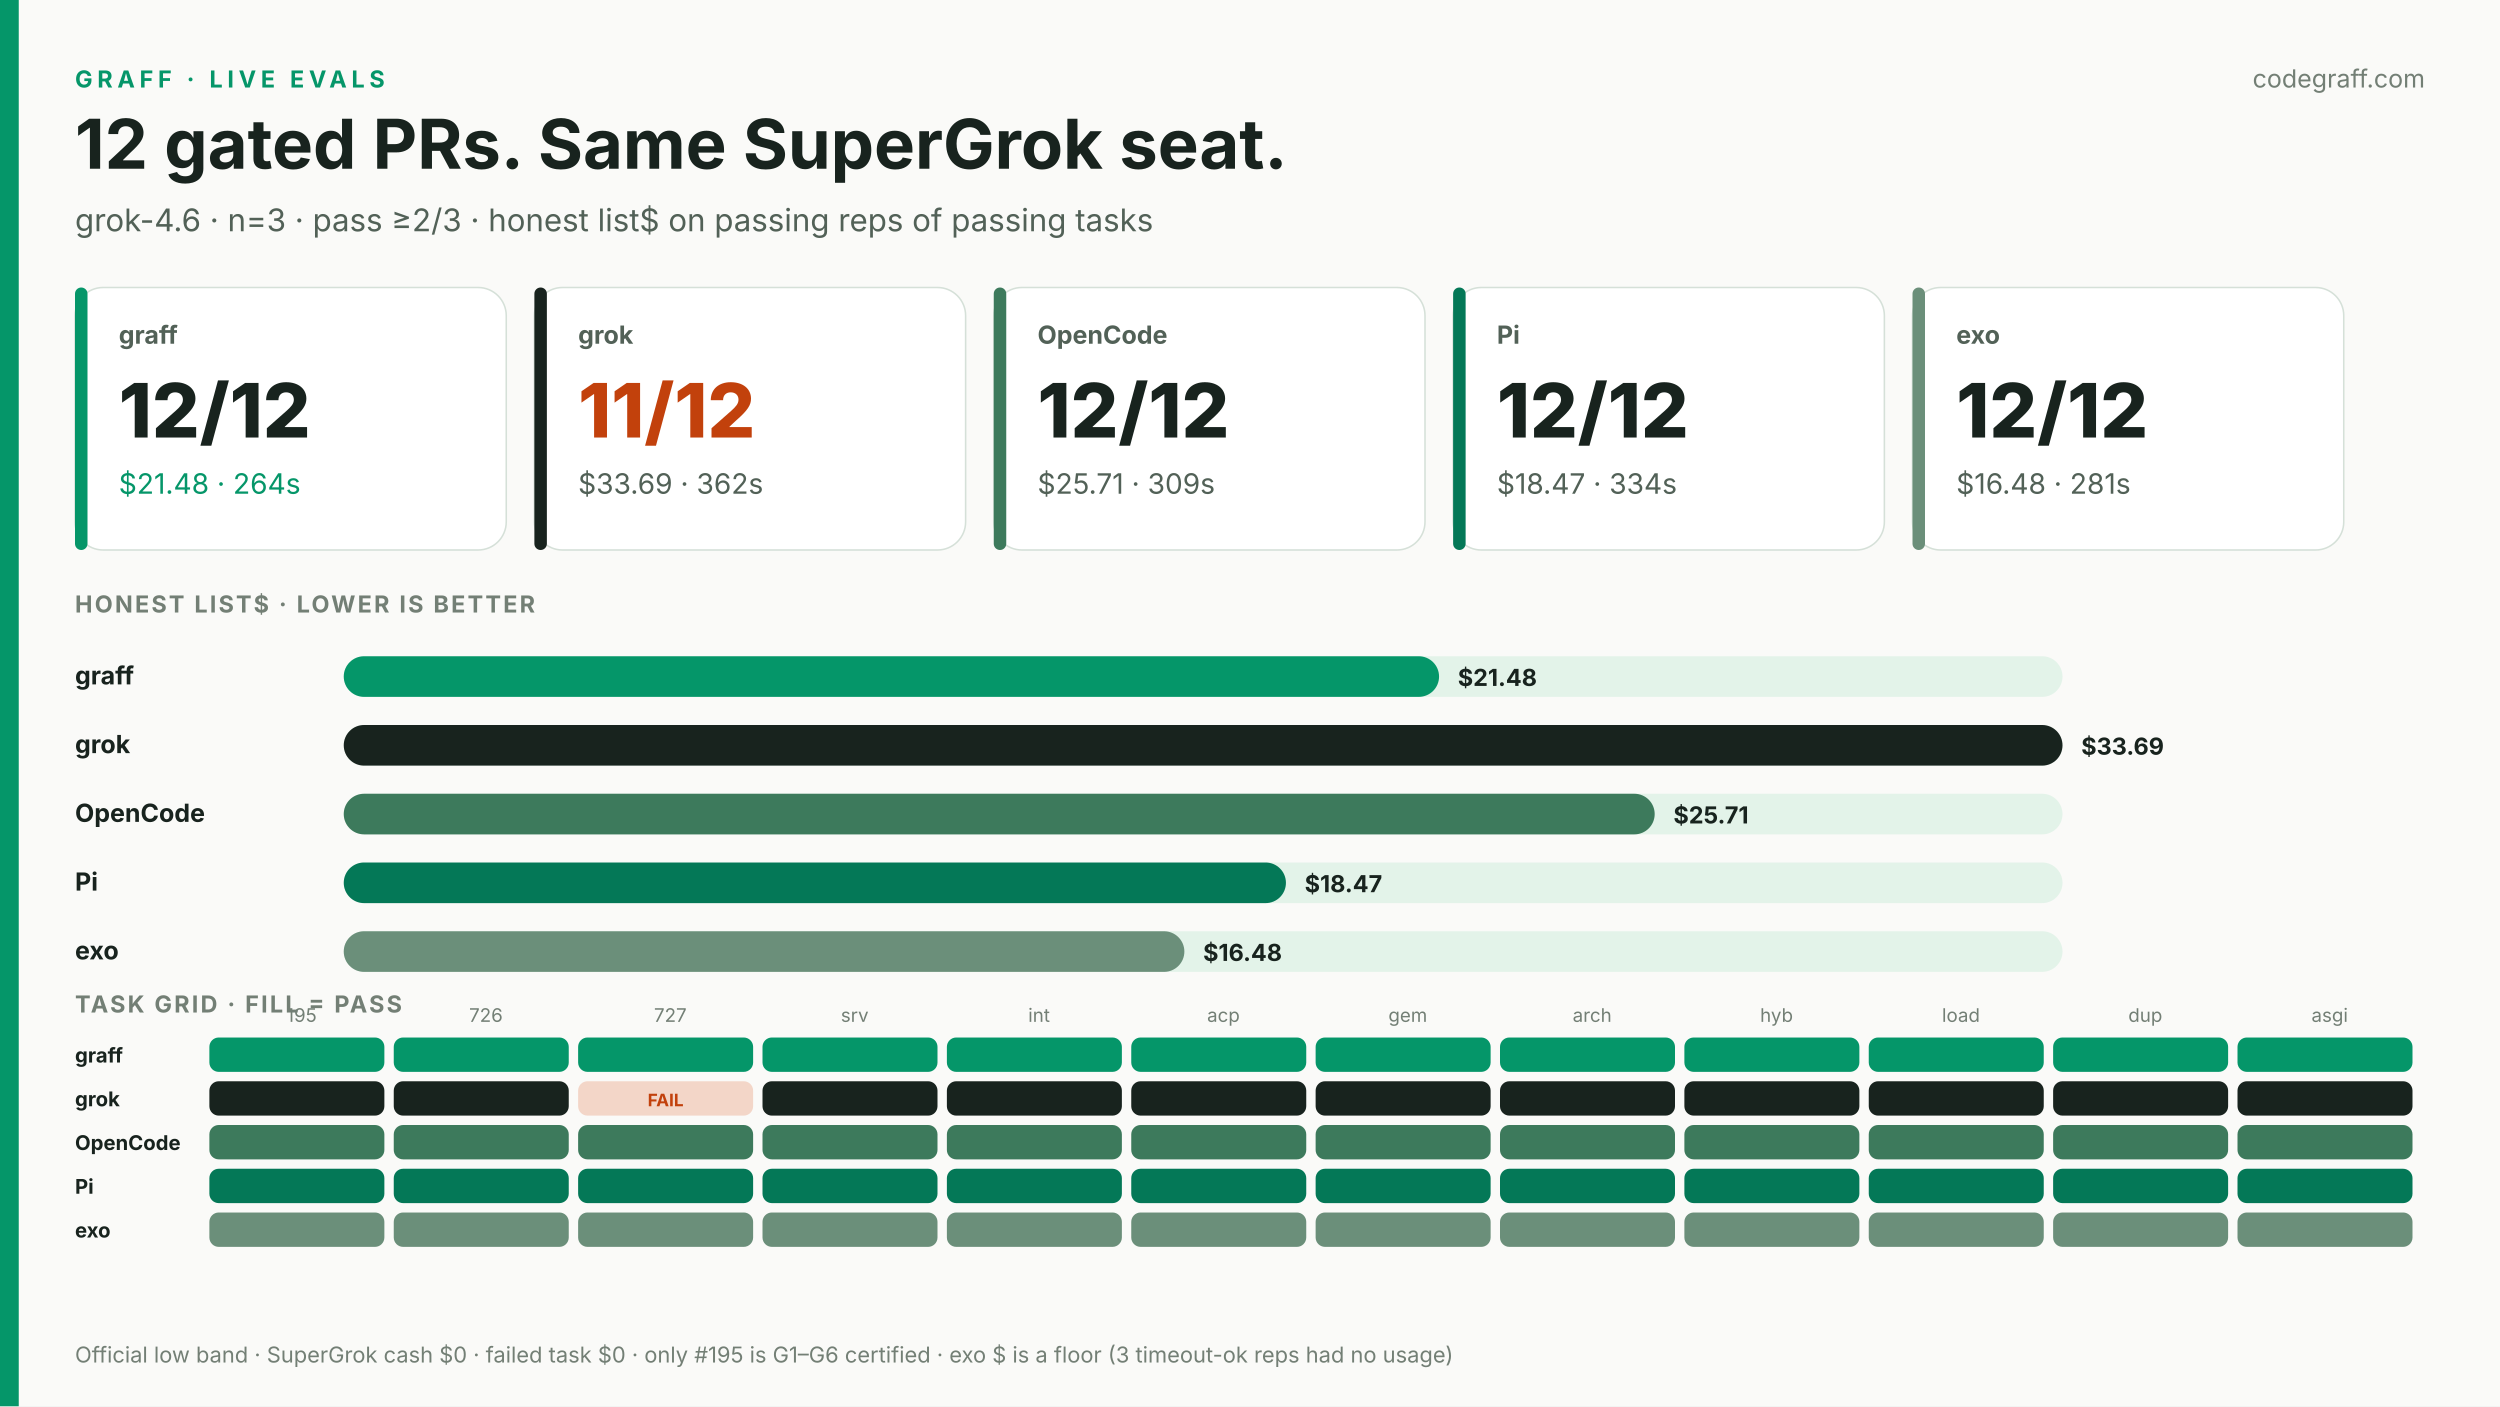
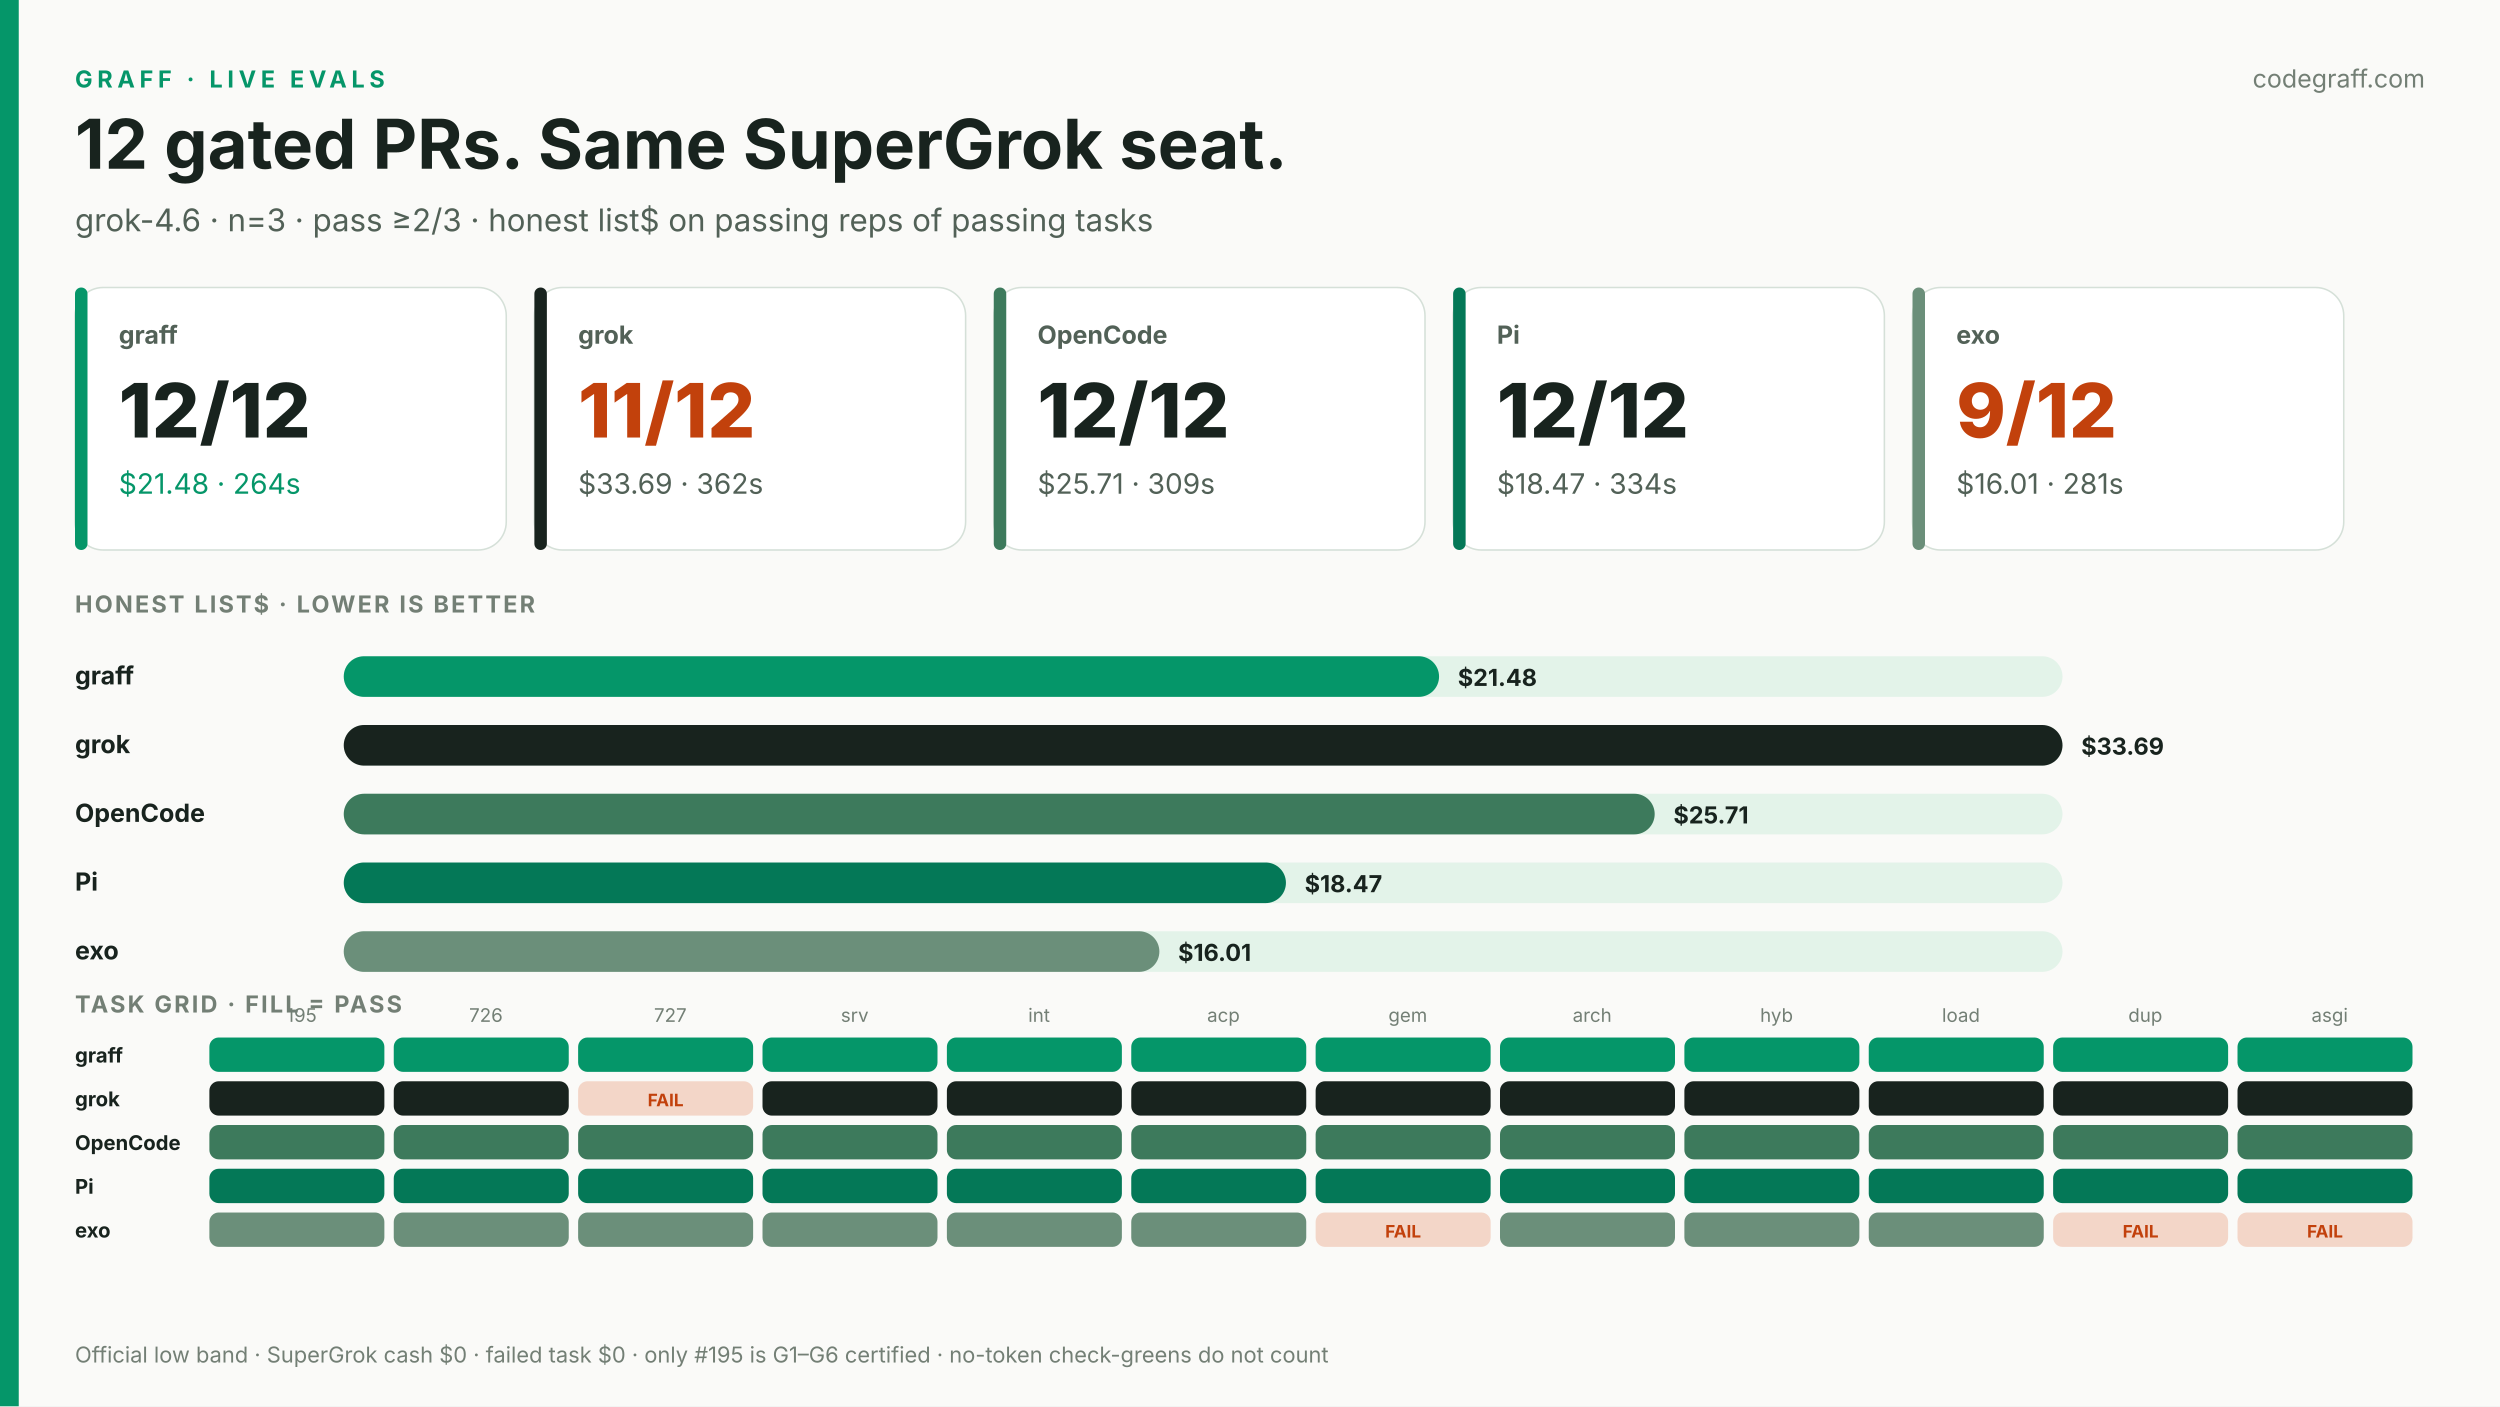
<svg xmlns="http://www.w3.org/2000/svg" viewBox="0 0 1600 900" width="1600" height="900" role="img">
  <rect width="1600" height="900" fill="#fafaf8" />
  <rect x="0" y="0" width="12" height="900" fill="#059669" />
  <text x="48" y="56" font-size="15" font-weight="700" letter-spacing="3" fill="#059669" font-family="Inter, ui-sans-serif, system-ui, sans-serif">GRAFF · LIVE EVALS</text>
  <text x="1552" y="56" text-anchor="end" font-size="16" fill="#737f75" font-family="Inter, ui-sans-serif, system-ui, sans-serif">codegraff.com</text>
  <text x="48" y="108" font-size="44" font-weight="750" fill="#18231e" font-family="Inter, ui-sans-serif, system-ui, sans-serif">12 gated PRs. Same SuperGrok seat.</text>
  <text x="48" y="148" font-size="20" fill="#526157" font-family="Inter, ui-sans-serif, system-ui, sans-serif">grok-4.6 · n=3 · pass ≥2/3 · honest list$ on passing reps of passing tasks</text>
  <rect x="48" y="184" width="276" height="168" rx="18" fill="#fff" stroke="#d5e0d8" />
  <rect x="48" y="184" width="8" height="168" rx="4" fill="#059669" />
  <text x="76" y="220" font-size="16" font-weight="700" fill="#526157" font-family="Inter, ui-sans-serif, system-ui, sans-serif">graff</text>
  <text x="76" y="280" font-size="48" font-weight="780" fill="#18231e" font-family="Inter, ui-sans-serif, system-ui, sans-serif">12/12</text>
  <text x="76" y="316" font-size="18" fill="#059669" font-family="Inter, ui-sans-serif, system-ui, sans-serif">$21.48 · 264s</text>
  <rect x="342" y="184" width="276" height="168" rx="18" fill="#fff" stroke="#d5e0d8" />
  <rect x="342" y="184" width="8" height="168" rx="4" fill="#18231e" />
  <text x="370" y="220" font-size="16" font-weight="700" fill="#526157" font-family="Inter, ui-sans-serif, system-ui, sans-serif">grok</text>
  <text x="370" y="280" font-size="48" font-weight="780" fill="#c2410c" font-family="Inter, ui-sans-serif, system-ui, sans-serif">11/12</text>
  <text x="370" y="316" font-size="18" fill="#526157" font-family="Inter, ui-sans-serif, system-ui, sans-serif">$33.69 · 362s</text>
  <rect x="636" y="184" width="276" height="168" rx="18" fill="#fff" stroke="#d5e0d8" />
  <rect x="636" y="184" width="8" height="168" rx="4" fill="#3d7a5c" />
  <text x="664" y="220" font-size="16" font-weight="700" fill="#526157" font-family="Inter, ui-sans-serif, system-ui, sans-serif">OpenCode</text>
  <text x="664" y="280" font-size="48" font-weight="780" fill="#18231e" font-family="Inter, ui-sans-serif, system-ui, sans-serif">12/12</text>
  <text x="664" y="316" font-size="18" fill="#526157" font-family="Inter, ui-sans-serif, system-ui, sans-serif">$25.71 · 309s</text>
  <rect x="930" y="184" width="276" height="168" rx="18" fill="#fff" stroke="#d5e0d8" />
  <rect x="930" y="184" width="8" height="168" rx="4" fill="#047857" />
  <text x="958" y="220" font-size="16" font-weight="700" fill="#526157" font-family="Inter, ui-sans-serif, system-ui, sans-serif">Pi</text>
  <text x="958" y="280" font-size="48" font-weight="780" fill="#18231e" font-family="Inter, ui-sans-serif, system-ui, sans-serif">12/12</text>
  <text x="958" y="316" font-size="18" fill="#526157" font-family="Inter, ui-sans-serif, system-ui, sans-serif">$18.47 · 334s</text>
  <rect x="1224" y="184" width="276" height="168" rx="18" fill="#fff" stroke="#d5e0d8" />
  <rect x="1224" y="184" width="8" height="168" rx="4" fill="#6b8f7a" />
  <text x="1252" y="220" font-size="16" font-weight="700" fill="#526157" font-family="Inter, ui-sans-serif, system-ui, sans-serif">exo</text>
-   <text x="1252" y="280" font-size="48" font-weight="780" fill="#18231e" font-family="Inter, ui-sans-serif, system-ui, sans-serif">12/12</text>
-   <text x="1252" y="316" font-size="18" fill="#526157" font-family="Inter, ui-sans-serif, system-ui, sans-serif">$16.48 · 281s</text>
+   <text x="1252" y="280" font-size="48" font-weight="780" fill="#c2410c" font-family="Inter, ui-sans-serif, system-ui, sans-serif">9/12</text>
+   <text x="1252" y="316" font-size="18" fill="#526157" font-family="Inter, ui-sans-serif, system-ui, sans-serif">$16.01 · 281s</text>
  <text x="48" y="392" font-size="15" font-weight="700" letter-spacing="1.4" fill="#737f75" font-family="Inter, ui-sans-serif, system-ui, sans-serif">HONEST LIST$  ·  LOWER IS BETTER</text>
  <text x="48" y="438" font-size="16" font-weight="650" fill="#18231e" font-family="Inter, ui-sans-serif, system-ui, sans-serif">graff</text>
  <rect x="220" y="420" width="1100" height="26" rx="13" fill="#e3f3e9" />
  <rect x="220" y="420" width="701" height="26" rx="13" fill="#059669" />
  <text x="933" y="439" font-size="15" font-weight="650" fill="#18231e" font-family="Inter, ui-sans-serif, system-ui, sans-serif">$21.48</text>
  <text x="48" y="482" font-size="16" font-weight="650" fill="#18231e" font-family="Inter, ui-sans-serif, system-ui, sans-serif">grok</text>
  <rect x="220" y="464" width="1100" height="26" rx="13" fill="#e3f3e9" />
  <rect x="220" y="464" width="1100" height="26" rx="13" fill="#18231e" />
  <text x="1332" y="483" font-size="15" font-weight="650" fill="#18231e" font-family="Inter, ui-sans-serif, system-ui, sans-serif">$33.69</text>
  <text x="48" y="526" font-size="16" font-weight="650" fill="#18231e" font-family="Inter, ui-sans-serif, system-ui, sans-serif">OpenCode</text>
  <rect x="220" y="508" width="1100" height="26" rx="13" fill="#e3f3e9" />
  <rect x="220" y="508" width="839" height="26" rx="13" fill="#3d7a5c" />
  <text x="1071" y="527" font-size="15" font-weight="650" fill="#18231e" font-family="Inter, ui-sans-serif, system-ui, sans-serif">$25.71</text>
  <text x="48" y="570" font-size="16" font-weight="650" fill="#18231e" font-family="Inter, ui-sans-serif, system-ui, sans-serif">Pi</text>
  <rect x="220" y="552" width="1100" height="26" rx="13" fill="#e3f3e9" />
  <rect x="220" y="552" width="603" height="26" rx="13" fill="#047857" />
  <text x="835" y="571" font-size="15" font-weight="650" fill="#18231e" font-family="Inter, ui-sans-serif, system-ui, sans-serif">$18.47</text>
  <text x="48" y="614" font-size="16" font-weight="650" fill="#18231e" font-family="Inter, ui-sans-serif, system-ui, sans-serif">exo</text>
  <rect x="220" y="596" width="1100" height="26" rx="13" fill="#e3f3e9" />
-   <rect x="220" y="596" width="538" height="26" rx="13" fill="#6b8f7a" />
-   <text x="770" y="615" font-size="15" font-weight="650" fill="#18231e" font-family="Inter, ui-sans-serif, system-ui, sans-serif">$16.48</text>
+   <rect x="220" y="596" width="522" height="26" rx="13" fill="#6b8f7a" />
+   <text x="754" y="615" font-size="15" font-weight="650" fill="#18231e" font-family="Inter, ui-sans-serif, system-ui, sans-serif">$16.01</text>
  <text x="48" y="648" font-size="15" font-weight="700" letter-spacing="1.4" fill="#737f75" font-family="Inter, ui-sans-serif, system-ui, sans-serif">TASK GRID  ·  FILL = PASS</text>
  <text x="193.0" y="654" text-anchor="middle" font-size="12" fill="#737f75" font-family="Inter, ui-sans-serif, system-ui, sans-serif">195</text>
  <text x="311.0" y="654" text-anchor="middle" font-size="12" fill="#737f75" font-family="Inter, ui-sans-serif, system-ui, sans-serif">726</text>
  <text x="429.0" y="654" text-anchor="middle" font-size="12" fill="#737f75" font-family="Inter, ui-sans-serif, system-ui, sans-serif">727</text>
  <text x="547.0" y="654" text-anchor="middle" font-size="12" fill="#737f75" font-family="Inter, ui-sans-serif, system-ui, sans-serif">srv</text>
  <text x="665.0" y="654" text-anchor="middle" font-size="12" fill="#737f75" font-family="Inter, ui-sans-serif, system-ui, sans-serif">int</text>
  <text x="783.0" y="654" text-anchor="middle" font-size="12" fill="#737f75" font-family="Inter, ui-sans-serif, system-ui, sans-serif">acp</text>
  <text x="901.0" y="654" text-anchor="middle" font-size="12" fill="#737f75" font-family="Inter, ui-sans-serif, system-ui, sans-serif">gem</text>
  <text x="1019.0" y="654" text-anchor="middle" font-size="12" fill="#737f75" font-family="Inter, ui-sans-serif, system-ui, sans-serif">arch</text>
  <text x="1137.0" y="654" text-anchor="middle" font-size="12" fill="#737f75" font-family="Inter, ui-sans-serif, system-ui, sans-serif">hyb</text>
  <text x="1255.0" y="654" text-anchor="middle" font-size="12" fill="#737f75" font-family="Inter, ui-sans-serif, system-ui, sans-serif">load</text>
  <text x="1373.0" y="654" text-anchor="middle" font-size="12" fill="#737f75" font-family="Inter, ui-sans-serif, system-ui, sans-serif">dup</text>
  <text x="1491.0" y="654" text-anchor="middle" font-size="12" fill="#737f75" font-family="Inter, ui-sans-serif, system-ui, sans-serif">asgi</text>
  <text x="48" y="680" font-size="13" font-weight="650" fill="#18231e" font-family="Inter, ui-sans-serif, system-ui, sans-serif">graff</text>
  <rect x="134" y="664" width="112" height="22" rx="6" fill="#059669" />
  <rect x="252" y="664" width="112" height="22" rx="6" fill="#059669" />
  <rect x="370" y="664" width="112" height="22" rx="6" fill="#059669" />
  <rect x="488" y="664" width="112" height="22" rx="6" fill="#059669" />
  <rect x="606" y="664" width="112" height="22" rx="6" fill="#059669" />
  <rect x="724" y="664" width="112" height="22" rx="6" fill="#059669" />
  <rect x="842" y="664" width="112" height="22" rx="6" fill="#059669" />
  <rect x="960" y="664" width="112" height="22" rx="6" fill="#059669" />
  <rect x="1078" y="664" width="112" height="22" rx="6" fill="#059669" />
  <rect x="1196" y="664" width="112" height="22" rx="6" fill="#059669" />
  <rect x="1314" y="664" width="112" height="22" rx="6" fill="#059669" />
  <rect x="1432" y="664" width="112" height="22" rx="6" fill="#059669" />
  <text x="48" y="708" font-size="13" font-weight="650" fill="#18231e" font-family="Inter, ui-sans-serif, system-ui, sans-serif">grok</text>
  <rect x="134" y="692" width="112" height="22" rx="6" fill="#18231e" />
  <rect x="252" y="692" width="112" height="22" rx="6" fill="#18231e" />
  <rect x="370" y="692" width="112" height="22" rx="6" fill="#f3d6c8" />
  <text x="426.0" y="708" text-anchor="middle" font-size="11" font-weight="700" fill="#c2410c" font-family="Inter, ui-sans-serif, system-ui, sans-serif">FAIL</text>
  <rect x="488" y="692" width="112" height="22" rx="6" fill="#18231e" />
  <rect x="606" y="692" width="112" height="22" rx="6" fill="#18231e" />
  <rect x="724" y="692" width="112" height="22" rx="6" fill="#18231e" />
  <rect x="842" y="692" width="112" height="22" rx="6" fill="#18231e" />
  <rect x="960" y="692" width="112" height="22" rx="6" fill="#18231e" />
  <rect x="1078" y="692" width="112" height="22" rx="6" fill="#18231e" />
  <rect x="1196" y="692" width="112" height="22" rx="6" fill="#18231e" />
  <rect x="1314" y="692" width="112" height="22" rx="6" fill="#18231e" />
  <rect x="1432" y="692" width="112" height="22" rx="6" fill="#18231e" />
  <text x="48" y="736" font-size="13" font-weight="650" fill="#18231e" font-family="Inter, ui-sans-serif, system-ui, sans-serif">OpenCode</text>
  <rect x="134" y="720" width="112" height="22" rx="6" fill="#3d7a5c" />
  <rect x="252" y="720" width="112" height="22" rx="6" fill="#3d7a5c" />
  <rect x="370" y="720" width="112" height="22" rx="6" fill="#3d7a5c" />
  <rect x="488" y="720" width="112" height="22" rx="6" fill="#3d7a5c" />
  <rect x="606" y="720" width="112" height="22" rx="6" fill="#3d7a5c" />
  <rect x="724" y="720" width="112" height="22" rx="6" fill="#3d7a5c" />
  <rect x="842" y="720" width="112" height="22" rx="6" fill="#3d7a5c" />
  <rect x="960" y="720" width="112" height="22" rx="6" fill="#3d7a5c" />
  <rect x="1078" y="720" width="112" height="22" rx="6" fill="#3d7a5c" />
  <rect x="1196" y="720" width="112" height="22" rx="6" fill="#3d7a5c" />
  <rect x="1314" y="720" width="112" height="22" rx="6" fill="#3d7a5c" />
  <rect x="1432" y="720" width="112" height="22" rx="6" fill="#3d7a5c" />
  <text x="48" y="764" font-size="13" font-weight="650" fill="#18231e" font-family="Inter, ui-sans-serif, system-ui, sans-serif">Pi</text>
  <rect x="134" y="748" width="112" height="22" rx="6" fill="#047857" />
  <rect x="252" y="748" width="112" height="22" rx="6" fill="#047857" />
  <rect x="370" y="748" width="112" height="22" rx="6" fill="#047857" />
  <rect x="488" y="748" width="112" height="22" rx="6" fill="#047857" />
  <rect x="606" y="748" width="112" height="22" rx="6" fill="#047857" />
  <rect x="724" y="748" width="112" height="22" rx="6" fill="#047857" />
  <rect x="842" y="748" width="112" height="22" rx="6" fill="#047857" />
  <rect x="960" y="748" width="112" height="22" rx="6" fill="#047857" />
  <rect x="1078" y="748" width="112" height="22" rx="6" fill="#047857" />
  <rect x="1196" y="748" width="112" height="22" rx="6" fill="#047857" />
  <rect x="1314" y="748" width="112" height="22" rx="6" fill="#047857" />
  <rect x="1432" y="748" width="112" height="22" rx="6" fill="#047857" />
  <text x="48" y="792" font-size="13" font-weight="650" fill="#18231e" font-family="Inter, ui-sans-serif, system-ui, sans-serif">exo</text>
  <rect x="134" y="776" width="112" height="22" rx="6" fill="#6b8f7a" />
  <rect x="252" y="776" width="112" height="22" rx="6" fill="#6b8f7a" />
  <rect x="370" y="776" width="112" height="22" rx="6" fill="#6b8f7a" />
  <rect x="488" y="776" width="112" height="22" rx="6" fill="#6b8f7a" />
  <rect x="606" y="776" width="112" height="22" rx="6" fill="#6b8f7a" />
  <rect x="724" y="776" width="112" height="22" rx="6" fill="#6b8f7a" />
-   <rect x="842" y="776" width="112" height="22" rx="6" fill="#6b8f7a" />
+   <rect x="842" y="776" width="112" height="22" rx="6" fill="#f3d6c8" />
+   <text x="898.0" y="792" text-anchor="middle" font-size="11" font-weight="700" fill="#c2410c" font-family="Inter, ui-sans-serif, system-ui, sans-serif">FAIL</text>
  <rect x="960" y="776" width="112" height="22" rx="6" fill="#6b8f7a" />
  <rect x="1078" y="776" width="112" height="22" rx="6" fill="#6b8f7a" />
  <rect x="1196" y="776" width="112" height="22" rx="6" fill="#6b8f7a" />
-   <rect x="1314" y="776" width="112" height="22" rx="6" fill="#6b8f7a" />
-   <rect x="1432" y="776" width="112" height="22" rx="6" fill="#6b8f7a" />
-   <text x="48" y="872" font-size="14" fill="#737f75" font-family="Inter, ui-sans-serif, system-ui, sans-serif">Official low band · SuperGrok cash $0 · failed task $0 · only #195 is G1–G6 certified · exo $ is a floor (3 timeout-ok reps had no usage)</text>
+   <rect x="1314" y="776" width="112" height="22" rx="6" fill="#f3d6c8" />
+   <text x="1370.0" y="792" text-anchor="middle" font-size="11" font-weight="700" fill="#c2410c" font-family="Inter, ui-sans-serif, system-ui, sans-serif">FAIL</text>
+   <rect x="1432" y="776" width="112" height="22" rx="6" fill="#f3d6c8" />
+   <text x="1488.0" y="792" text-anchor="middle" font-size="11" font-weight="700" fill="#c2410c" font-family="Inter, ui-sans-serif, system-ui, sans-serif">FAIL</text>
+   <text x="48" y="872" font-size="14" fill="#737f75" font-family="Inter, ui-sans-serif, system-ui, sans-serif">Official low band · SuperGrok cash $0 · failed task $0 · only #195 is G1–G6 certified · no-token check-greens do not count</text>
</svg>
